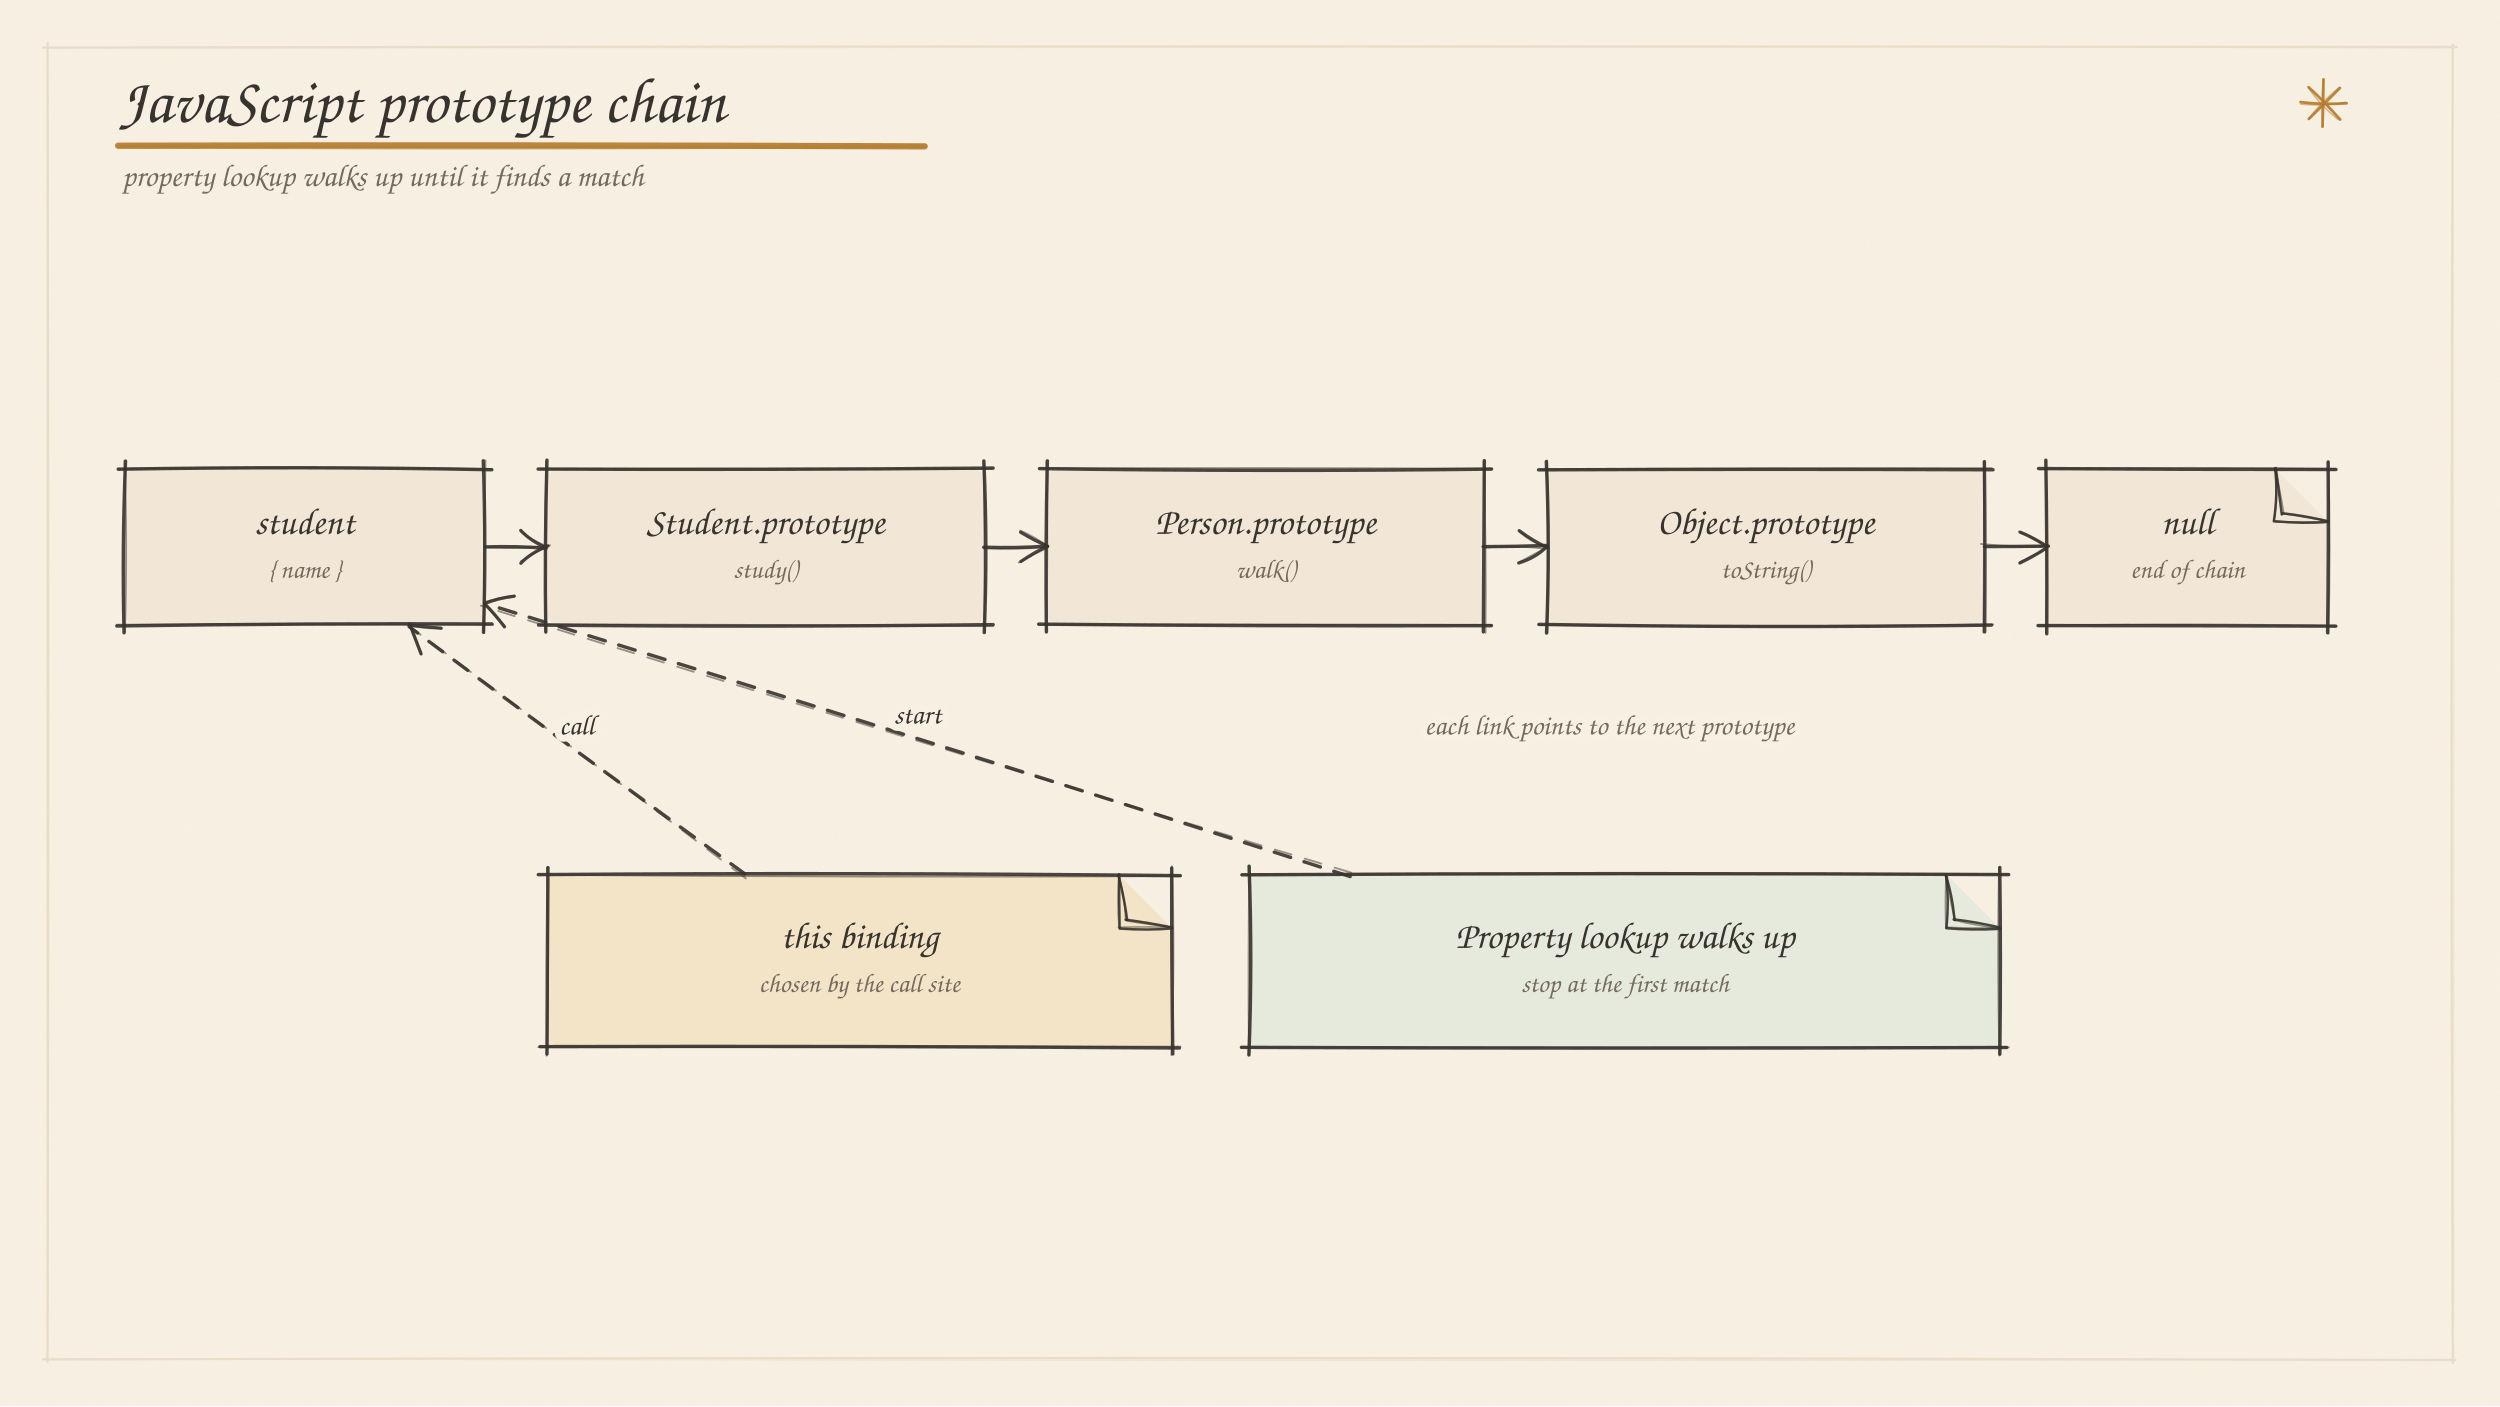
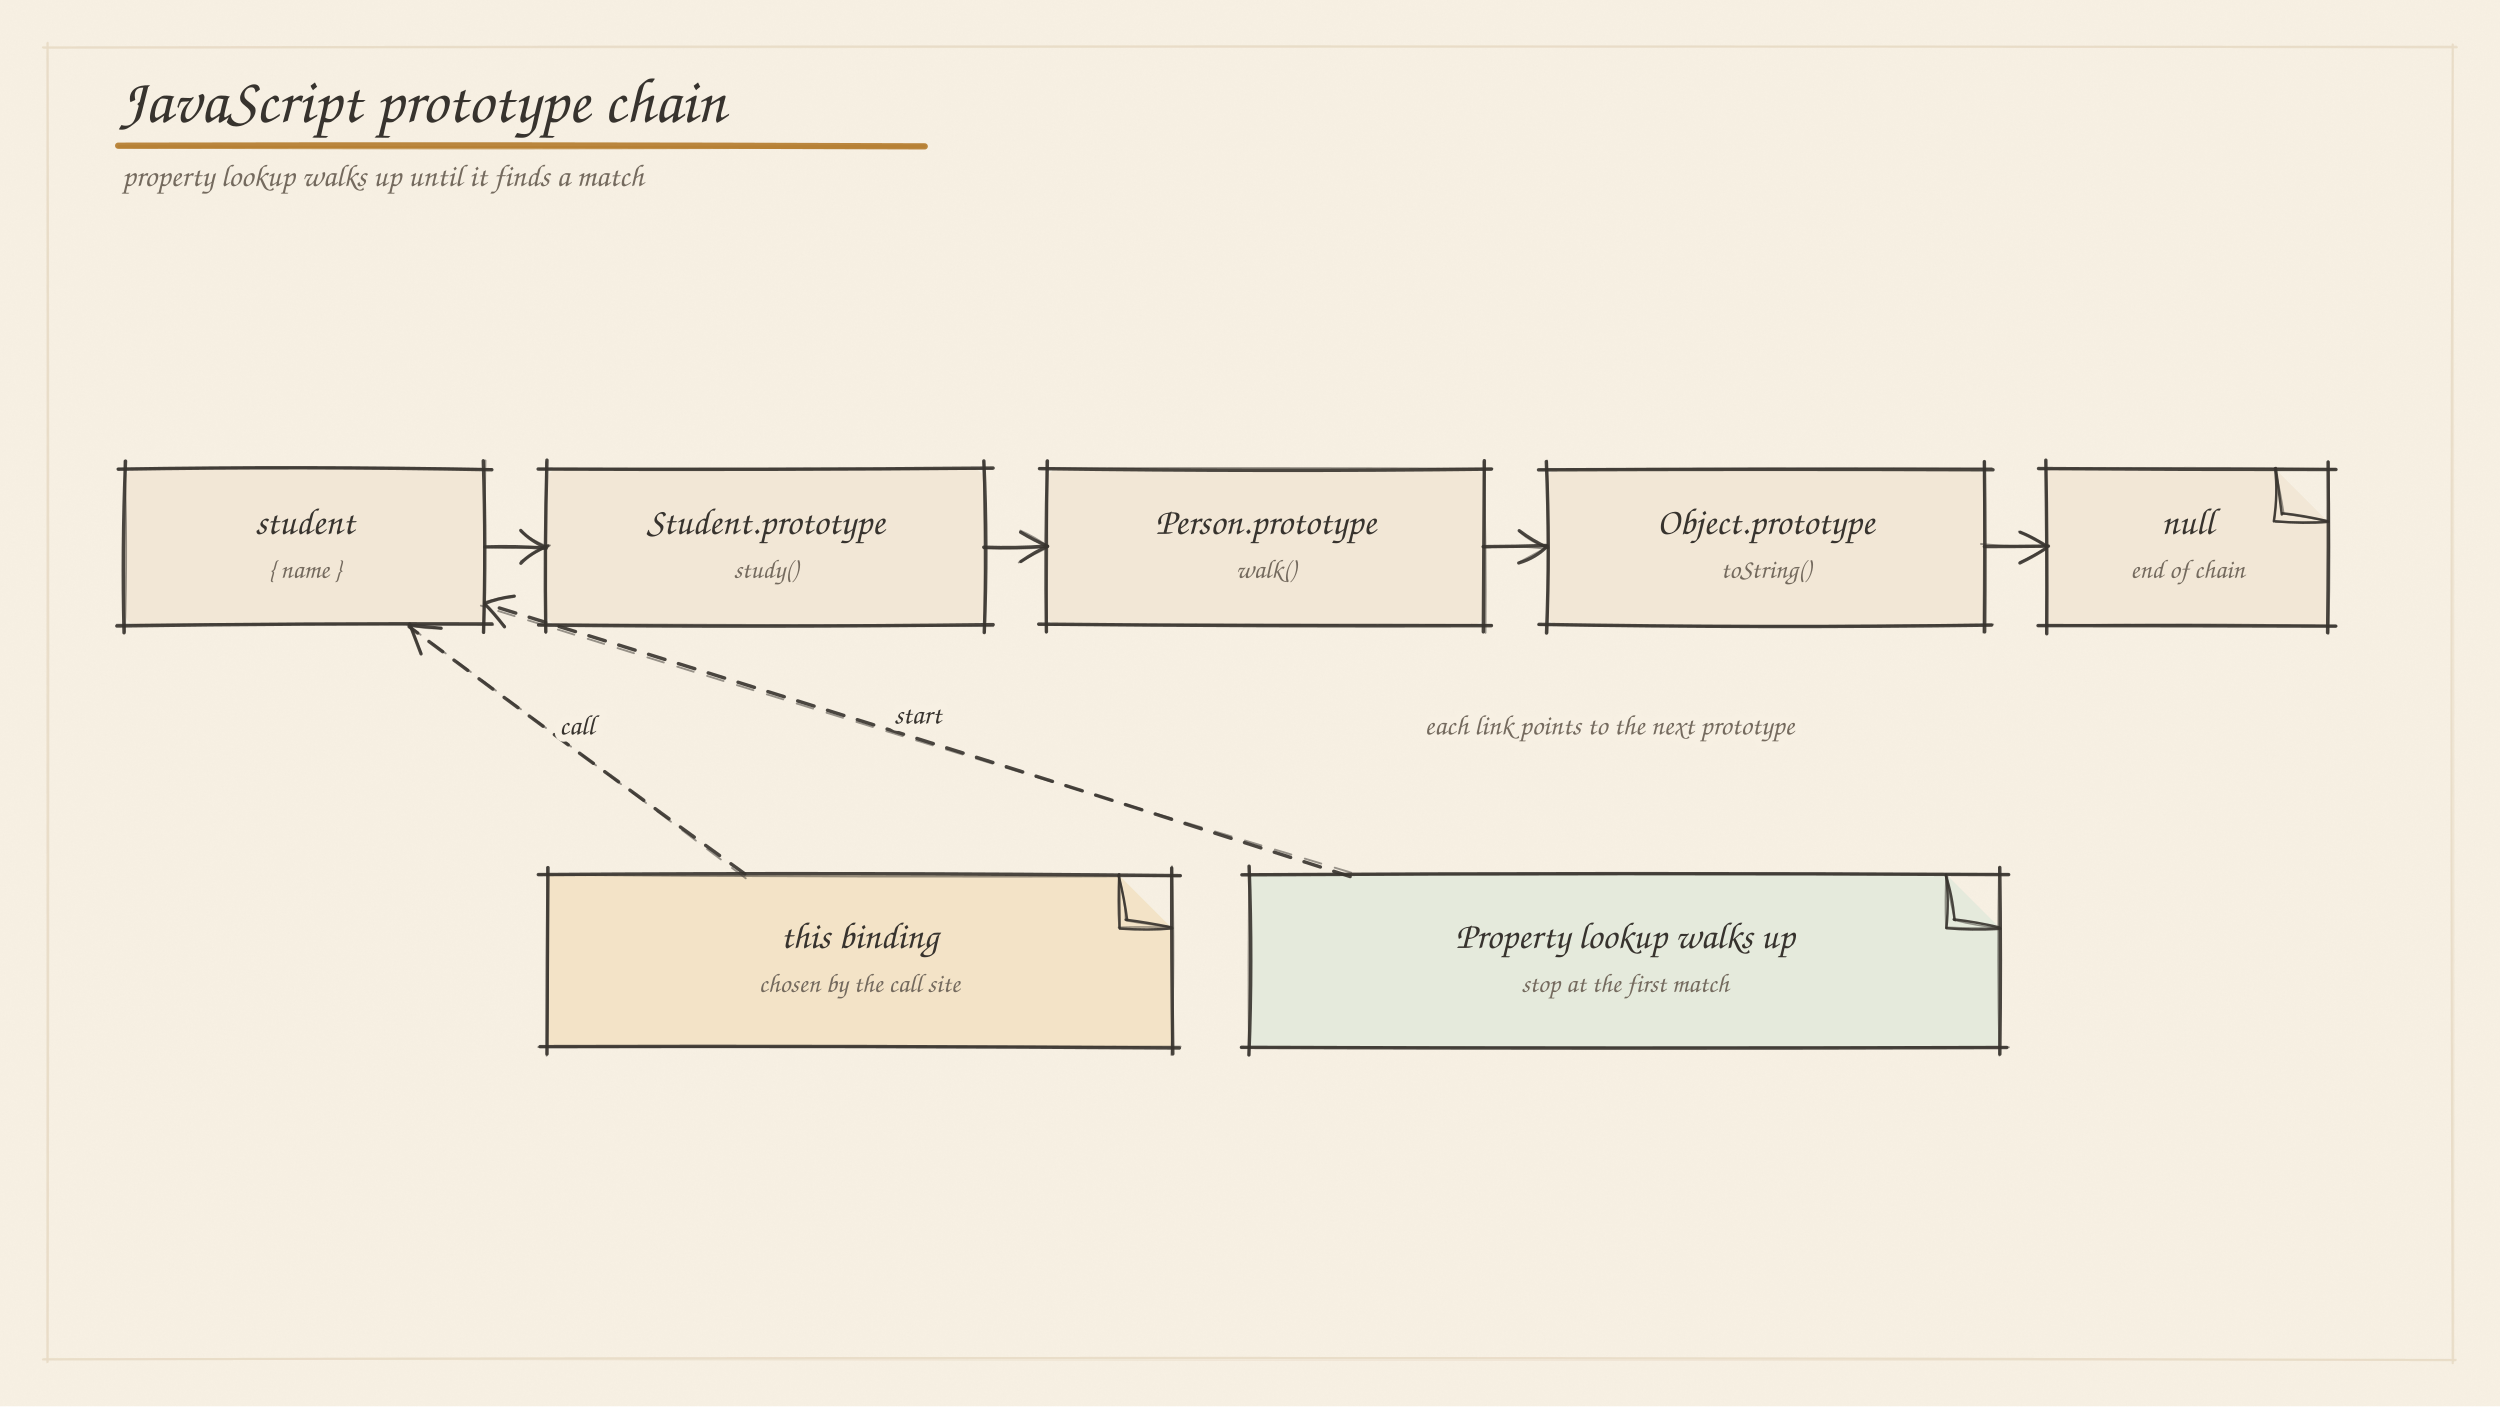
<svg xmlns="http://www.w3.org/2000/svg" width="1600" height="900" viewBox="0 0 1600 900" role="img" aria-label="Hand-drawn JavaScript prototype chain">
  <defs>
    <filter id="paperNoise" x="0" y="0" width="100%" height="100%">
      <feTurbulence type="fractalNoise" baseFrequency="0.82" numOctaves="2" seed="65" stitchTiles="stitch" />
      <feColorMatrix type="saturate" values="0" />
      <feComponentTransfer>
        <feFuncA type="table" tableValues="0 0.18" />
      </feComponentTransfer>
    </filter>
  </defs>
  <rect width="1600" height="900" fill="#f7f0e3" />
  <rect width="1600" height="900" fill="#000" filter="url(#paperNoise)" opacity="0.13" />
  <path d="M 27.51 30.36 Q 800.84 29.05 1572.3 30.25" fill="none" stroke="#e8dbc6" stroke-width="1.4" stroke-linecap="round" opacity="0.9" />
  <path d="M 28.06 30.7 Q 799.26 30.16 1572.04 29.58" fill="none" stroke="#e8dbc6" stroke-width="1" stroke-linecap="round" opacity="0.5" />
  <path d="M 1569.73 28.49 Q 1568.23 448.79 1569.74 872.42" fill="none" stroke="#e8dbc6" stroke-width="1.4" stroke-linecap="round" opacity="0.9" />
  <path d="M 1569.81 28.68 Q 1570.58 448.33 1570.31 871.28" fill="none" stroke="#e8dbc6" stroke-width="1" stroke-linecap="round" opacity="0.5" />
  <path d="M 1571.46 870.49 Q 801.68 867.95 27.52 870.05" fill="none" stroke="#e8dbc6" stroke-width="1.4" stroke-linecap="round" opacity="0.9" />
  <path d="M 1571.91 870.1 Q 802.09 871.18 28.28 869.57" fill="none" stroke="#e8dbc6" stroke-width="1" stroke-linecap="round" opacity="0.5" />
  <path d="M 30.5 871.58 Q 31.23 450.41 30.5 27.43" fill="none" stroke="#e8dbc6" stroke-width="1.4" stroke-linecap="round" opacity="0.9" />
  <path d="M 30.04 872.12 Q 29.87 450.84 30.17 27.91" fill="none" stroke="#e8dbc6" stroke-width="1" stroke-linecap="round" opacity="0.5" />
  <text x="76" y="78" text-anchor="start" font-family="'Segoe Print','Bradley Hand','Comic Sans MS',cursive" font-size="41" fill="#37332e" font-weight="600">JavaScript prototype chain</text>
  <text x="78" y="119" text-anchor="start" font-family="'Segoe Print','Bradley Hand','Comic Sans MS',cursive" font-size="20" fill="#746a5e">property lookup walks up until it finds a match</text>
  <path d="M 75.62 93.25 Q 332.1 92.66 591.82 93.67" fill="none" stroke="#b47b2c" stroke-width="4" stroke-linecap="round" opacity="0.9" />
  <path d="M 76.21 93.94 Q 333.52 95.42 591.63 93.6" fill="none" stroke="#b47b2c" stroke-width="2.2" stroke-linecap="round" opacity="0.5" />
-   <path d="M 1472.39 65.37 Q 1486.61 67.18 1501.8 66.07" fill="none" stroke="#b47b2c" stroke-width="1.8" stroke-linecap="round" opacity="0.9" />
-   <path d="M 1472.57 66.65 Q 1487.72 68 1501.32 65.53" fill="none" stroke="#b47b2c" stroke-width="1" stroke-linecap="round" opacity="0.5" />
-   <path d="M 1487.02 50.83 Q 1486.87 66.67 1486.41 81.05" fill="none" stroke="#b47b2c" stroke-width="1.8" stroke-linecap="round" opacity="0.9" />
-   <path d="M 1487.01 51.09 Q 1485.51 64.1 1486.55 81.04" fill="none" stroke="#b47b2c" stroke-width="1" stroke-linecap="round" opacity="0.5" />
-   <path d="M 1477.49 55.83 Q 1487.38 64.81 1497.7 76.51" fill="none" stroke="#b47b2c" stroke-width="1.8" stroke-linecap="round" opacity="0.9" />
-   <path d="M 1477.65 56.51 Q 1485.57 68.04 1496.5 76.49" fill="none" stroke="#b47b2c" stroke-width="1" stroke-linecap="round" opacity="0.5" />
-   <path d="M 1497.51 56.29 Q 1487.9 66.1 1477.75 76" fill="none" stroke="#b47b2c" stroke-width="1.8" stroke-linecap="round" opacity="0.9" />
-   <path d="M 1496.85 56.34 Q 1484.95 65.78 1477.3 76.58" fill="none" stroke="#b47b2c" stroke-width="1" stroke-linecap="round" opacity="0.5" />
  <rect x="80" y="300" width="230" height="100" rx="8" fill="#f1e7d5" opacity="0.96" />
  <rect x="350" y="300" width="280" height="100" rx="8" fill="#f1e7d5" opacity="0.96" />
  <rect x="670" y="300" width="280" height="100" rx="8" fill="#f1e7d5" opacity="0.96" />
  <rect x="990" y="300" width="280" height="100" rx="8" fill="#f1e7d5" opacity="0.96" />
  <path d="M 1310 300 H 1456 L 1490 334 V 400 H 1310 Z" fill="#f1e7d5" opacity="0.96" />
  <path d="M 350 560 H 716 L 750 594 V 670 H 350 Z" fill="#f2e3c6" opacity="0.96" />
  <path d="M 800 560 H 1246 L 1280 594 V 670 H 800 Z" fill="#e4eadc" opacity="0.96" />
  <path d="M 310.4 350.04 Q 330.46 349.38 349.54 350.88" fill="none" stroke="#37332e" stroke-width="2.2" stroke-linecap="round" opacity="0.9" />
  <path d="M 312.24 350.13 Q 330.89 351.66 351.97 349.04" fill="none" stroke="#37332e" stroke-width="1.21" stroke-linecap="round" opacity="0.5" />
  <path d="M 333.34 360.5 Q 339.46 353.94 350.69 349.37" fill="none" stroke="#37332e" stroke-width="2.1" stroke-linecap="round" opacity="0.9" />
  <path d="M 333.33 359.23 Q 342.57 353.35 349.4 349.85" fill="none" stroke="#37332e" stroke-width="1.155" stroke-linecap="round" opacity="0.5" />
  <path d="M 333.27 339.46 Q 339.53 346.2 349.28 350.37" fill="none" stroke="#37332e" stroke-width="2.1" stroke-linecap="round" opacity="0.9" />
  <path d="M 333.3 340.17 Q 339.23 345.08 349.76 349.58" fill="none" stroke="#37332e" stroke-width="1.155" stroke-linecap="round" opacity="0.5" />
  <path d="M 629.62 350.22 Q 651.19 350.92 669.21 349.54" fill="none" stroke="#37332e" stroke-width="2.2" stroke-linecap="round" opacity="0.9" />
  <path d="M 629.66 351 Q 650.63 351.7 670.44 350.22" fill="none" stroke="#37332e" stroke-width="1.21" stroke-linecap="round" opacity="0.5" />
  <path d="M 653.34 359.38 Q 662.75 352.98 670.38 349.64" fill="none" stroke="#37332e" stroke-width="2.1" stroke-linecap="round" opacity="0.9" />
  <path d="M 651.97 360.02 Q 661.18 354.97 670.09 350.67" fill="none" stroke="#37332e" stroke-width="1.155" stroke-linecap="round" opacity="0.5" />
  <path d="M 653.18 340.61 Q 661.91 345.87 670.49 349.6" fill="none" stroke="#37332e" stroke-width="2.1" stroke-linecap="round" opacity="0.9" />
  <path d="M 653.01 339.53 Q 662.35 343.72 670.65 349.61" fill="none" stroke="#37332e" stroke-width="1.155" stroke-linecap="round" opacity="0.5" />
  <path d="M 949.24 349.87 Q 970.99 349.76 989.59 349.12" fill="none" stroke="#37332e" stroke-width="2.2" stroke-linecap="round" opacity="0.9" />
  <path d="M 949.66 350.45 Q 970.96 348.97 988.57 351.11" fill="none" stroke="#37332e" stroke-width="1.21" stroke-linecap="round" opacity="0.5" />
  <path d="M 971.98 360.31 Q 983 357.02 990.3 349.46" fill="none" stroke="#37332e" stroke-width="2.1" stroke-linecap="round" opacity="0.9" />
  <path d="M 972.83 359.51 Q 981.2 355.12 989.77 350.31" fill="none" stroke="#37332e" stroke-width="1.155" stroke-linecap="round" opacity="0.5" />
  <path d="M 972.3 339.62 Q 980.99 346.22 990.46 350.48" fill="none" stroke="#37332e" stroke-width="2.1" stroke-linecap="round" opacity="0.9" />
  <path d="M 972.54 340.44 Q 980.22 347.09 989.39 350.23" fill="none" stroke="#37332e" stroke-width="1.155" stroke-linecap="round" opacity="0.5" />
  <path d="M 1270.02 349.8 Q 1290.23 349.8 1310.97 349.51" fill="none" stroke="#37332e" stroke-width="2.2" stroke-linecap="round" opacity="0.9" />
  <path d="M 1267.82 348.15 Q 1291.25 350.41 1309.59 349.44" fill="none" stroke="#37332e" stroke-width="1.21" stroke-linecap="round" opacity="0.5" />
  <path d="M 1292.72 360.33 Q 1302.85 355.37 1309.75 350.67" fill="none" stroke="#37332e" stroke-width="2.1" stroke-linecap="round" opacity="0.9" />
  <path d="M 1292.81 359.66 Q 1302.69 355.22 1309.91 350.34" fill="none" stroke="#37332e" stroke-width="1.155" stroke-linecap="round" opacity="0.5" />
  <path d="M 1292.95 340.62 Q 1300.09 343.43 1310.13 349.67" fill="none" stroke="#37332e" stroke-width="2.1" stroke-linecap="round" opacity="0.9" />
  <path d="M 1292.03 340.17 Q 1301.83 343.89 1309.26 349.5" fill="none" stroke="#37332e" stroke-width="1.155" stroke-linecap="round" opacity="0.5" />
  <path d="M 476.69 559.28 Q 368.88 481.23 261.87 401.1" fill="none" stroke="#37332e" stroke-width="2.2" stroke-linecap="round" opacity="0.9" stroke-dasharray="11 9" />
  <path d="M 477.28 562.13 Q 368.1 479.25 260.75 400.01" fill="none" stroke="#37332e" stroke-width="1.21" stroke-linecap="round" opacity="0.5" stroke-dasharray="11 9" />
  <path d="M 282.34 402.1 Q 271.85 400.96 262.31 400.27" fill="none" stroke="#37332e" stroke-width="2.1" stroke-linecap="round" opacity="0.9" />
  <path d="M 282.35 401.69 Q 272.04 403.18 262.42 399.81" fill="none" stroke="#37332e" stroke-width="1.155" stroke-linecap="round" opacity="0.5" />
  <path d="M 269.48 418.5 Q 266.24 409.75 262.21 399.38" fill="none" stroke="#37332e" stroke-width="2.1" stroke-linecap="round" opacity="0.9" />
  <path d="M 269.64 417.9 Q 266.24 409.73 261.97 399.41" fill="none" stroke="#37332e" stroke-width="1.155" stroke-linecap="round" opacity="0.5" />
  <text x="369.15" y="470" text-anchor="middle" font-family="'Segoe Print','Bradley Hand','Comic Sans MS',cursive" font-size="18" fill="#37332e" stroke="#f7f0e3" stroke-width="9" stroke-linejoin="round" paint-order="stroke">call</text>
  <path d="M 864.08 560.99 Q 588.26 472.16 311.1 386.48" fill="none" stroke="#37332e" stroke-width="2.2" stroke-linecap="round" opacity="0.9" stroke-dasharray="11 9" />
  <path d="M 864.74 558.49 Q 586.22 474.56 307.76 387.6" fill="none" stroke="#37332e" stroke-width="1.21" stroke-linecap="round" opacity="0.5" stroke-dasharray="11 9" />
  <path d="M 329.13 381.54 Q 317.79 382.98 310.56 386.23" fill="none" stroke="#37332e" stroke-width="2.1" stroke-linecap="round" opacity="0.9" />
  <path d="M 329.25 381.32 Q 321.2 382.24 309.83 385.35" fill="none" stroke="#37332e" stroke-width="1.155" stroke-linecap="round" opacity="0.5" />
  <path d="M 322.86 401.17 Q 315.66 391.7 310.19 386.57" fill="none" stroke="#37332e" stroke-width="2.1" stroke-linecap="round" opacity="0.9" />
  <path d="M 323.24 400.75 Q 315.21 392.64 310.49 386.45" fill="none" stroke="#37332e" stroke-width="1.155" stroke-linecap="round" opacity="0.5" />
  <text x="587.31" y="463.03" text-anchor="middle" font-family="'Segoe Print','Bradley Hand','Comic Sans MS',cursive" font-size="18" fill="#37332e" stroke="#f7f0e3" stroke-width="9" stroke-linejoin="round" paint-order="stroke">start</text>
  <path d="M 75.69 300.29 Q 193.98 298.29 314.76 300.63" fill="none" stroke="#37332e" stroke-width="2.2" stroke-linecap="round" opacity="0.9" />
  <path d="M 75.26 300.02 Q 196.68 298.62 314.67 300.16" fill="none" stroke="#37332e" stroke-width="1.21" stroke-linecap="round" opacity="0.5" />
  <path d="M 309.31 294.91 Q 311.13 350.86 309.46 404.7" fill="none" stroke="#37332e" stroke-width="2.2" stroke-linecap="round" opacity="0.9" />
  <path d="M 310.7 294.72 Q 309.57 350.46 309.71 405.17" fill="none" stroke="#37332e" stroke-width="1.21" stroke-linecap="round" opacity="0.5" />
  <path d="M 314.85 399.32 Q 194.57 398.86 74.78 400.62" fill="none" stroke="#37332e" stroke-width="2.2" stroke-linecap="round" opacity="0.9" />
  <path d="M 315.64 399.98 Q 193.12 399.03 74.78 399.79" fill="none" stroke="#37332e" stroke-width="1.21" stroke-linecap="round" opacity="0.5" />
  <path d="M 79.39 404.96 Q 78.07 352 80.33 295.11" fill="none" stroke="#37332e" stroke-width="2.2" stroke-linecap="round" opacity="0.9" />
  <path d="M 79.93 404.37 Q 81.62 348.19 79.69 294.96" fill="none" stroke="#37332e" stroke-width="1.21" stroke-linecap="round" opacity="0.5" />
  <text x="195" y="341.72" text-anchor="middle" font-family="'Segoe Print','Bradley Hand','Comic Sans MS',cursive" font-size="24" fill="#37332e">student</text>
  <text x="195" y="369.8" text-anchor="middle" font-family="'Segoe Print','Bradley Hand','Comic Sans MS',cursive" font-size="17" fill="#746a5e">{ name }</text>
  <path d="M 344.42 300.19 Q 491.13 300.82 635.57 299.56" fill="none" stroke="#37332e" stroke-width="2.2" stroke-linecap="round" opacity="0.9" />
  <path d="M 345.29 300.11 Q 489.47 299.82 635.01 300.17" fill="none" stroke="#37332e" stroke-width="1.21" stroke-linecap="round" opacity="0.5" />
  <path d="M 629.66 295.01 Q 632.09 349.95 629.92 404.82" fill="none" stroke="#37332e" stroke-width="2.2" stroke-linecap="round" opacity="0.9" />
  <path d="M 629.58 295.5 Q 630.22 348.88 630.17 404.75" fill="none" stroke="#37332e" stroke-width="1.21" stroke-linecap="round" opacity="0.5" />
  <path d="M 635.61 399.76 Q 488.16 401.52 344.7 400.02" fill="none" stroke="#37332e" stroke-width="2.2" stroke-linecap="round" opacity="0.9" />
  <path d="M 635.61 400.74 Q 489.11 399.86 344.37 399.49" fill="none" stroke="#37332e" stroke-width="1.21" stroke-linecap="round" opacity="0.5" />
  <path d="M 349.3 404.36 Q 348.49 351.45 350.05 294.49" fill="none" stroke="#37332e" stroke-width="2.2" stroke-linecap="round" opacity="0.9" />
  <path d="M 349.33 405.17 Q 348.96 349.01 349.55 295.71" fill="none" stroke="#37332e" stroke-width="1.21" stroke-linecap="round" opacity="0.5" />
  <text x="490" y="341.72" text-anchor="middle" font-family="'Segoe Print','Bradley Hand','Comic Sans MS',cursive" font-size="24" fill="#37332e">Student.prototype</text>
  <text x="490" y="369.8" text-anchor="middle" font-family="'Segoe Print','Bradley Hand','Comic Sans MS',cursive" font-size="17" fill="#746a5e">study()</text>
  <path d="M 665.28 299.92 Q 811 301.98 954.51 300.23" fill="none" stroke="#37332e" stroke-width="2.2" stroke-linecap="round" opacity="0.9" />
  <path d="M 665.45 299.65 Q 811.45 299.36 955.17 299.91" fill="none" stroke="#37332e" stroke-width="1.21" stroke-linecap="round" opacity="0.5" />
  <path d="M 949.98 294.83 Q 949.75 348.61 949.34 404.39" fill="none" stroke="#37332e" stroke-width="2.2" stroke-linecap="round" opacity="0.9" />
  <path d="M 949.51 295.51 Q 951.28 349.86 950.72 404.99" fill="none" stroke="#37332e" stroke-width="1.21" stroke-linecap="round" opacity="0.5" />
  <path d="M 954.49 400.42 Q 808.42 400.87 664.78 399.44" fill="none" stroke="#37332e" stroke-width="2.2" stroke-linecap="round" opacity="0.9" />
  <path d="M 954.8 399.89 Q 809.5 399.39 664.86 400.01" fill="none" stroke="#37332e" stroke-width="1.21" stroke-linecap="round" opacity="0.5" />
  <path d="M 669.7 404.36 Q 668.99 350.99 670.32 294.98" fill="none" stroke="#37332e" stroke-width="2.2" stroke-linecap="round" opacity="0.9" />
  <path d="M 669.51 404.85 Q 670.91 351.93 669.76 295.2" fill="none" stroke="#37332e" stroke-width="1.21" stroke-linecap="round" opacity="0.5" />
  <text x="810" y="341.72" text-anchor="middle" font-family="'Segoe Print','Bradley Hand','Comic Sans MS',cursive" font-size="24" fill="#37332e">Person.prototype</text>
  <text x="810" y="369.8" text-anchor="middle" font-family="'Segoe Print','Bradley Hand','Comic Sans MS',cursive" font-size="17" fill="#746a5e">walk()</text>
  <path d="M 984.66 300.7 Q 1128.13 300.07 1275.51 300.66" fill="none" stroke="#37332e" stroke-width="2.2" stroke-linecap="round" opacity="0.9" />
  <path d="M 985.69 300.43 Q 1131.01 299.54 1274.74 299.55" fill="none" stroke="#37332e" stroke-width="1.21" stroke-linecap="round" opacity="0.5" />
  <path d="M 1270 295.44 Q 1270.62 351.61 1270.17 404.4" fill="none" stroke="#37332e" stroke-width="2.2" stroke-linecap="round" opacity="0.9" />
  <path d="M 1269.69 295.55 Q 1270.01 350.99 1269.31 404.82" fill="none" stroke="#37332e" stroke-width="1.21" stroke-linecap="round" opacity="0.5" />
  <path d="M 1274.55 400.06 Q 1129.17 402.06 984.96 399.6" fill="none" stroke="#37332e" stroke-width="2.2" stroke-linecap="round" opacity="0.9" />
  <path d="M 1275.63 399.67 Q 1129.69 401.66 984.51 399.92" fill="none" stroke="#37332e" stroke-width="1.21" stroke-linecap="round" opacity="0.5" />
  <path d="M 989.77 405.14 Q 992.07 351.69 989.65 295.42" fill="none" stroke="#37332e" stroke-width="2.2" stroke-linecap="round" opacity="0.9" />
  <path d="M 990.37 405 Q 991.09 349.54 990.16 294.73" fill="none" stroke="#37332e" stroke-width="1.21" stroke-linecap="round" opacity="0.5" />
  <text x="1130" y="341.72" text-anchor="middle" font-family="'Segoe Print','Bradley Hand','Comic Sans MS',cursive" font-size="24" fill="#37332e">Object.prototype</text>
  <text x="1130" y="369.8" text-anchor="middle" font-family="'Segoe Print','Bradley Hand','Comic Sans MS',cursive" font-size="17" fill="#746a5e">toString()</text>
  <path d="M 1304.67 299.87 Q 1400.21 300.53 1495 300.47" fill="none" stroke="#37332e" stroke-width="2.2" stroke-linecap="round" opacity="0.9" />
  <path d="M 1305.48 300.32 Q 1400.17 298.68 1494.35 300.16" fill="none" stroke="#37332e" stroke-width="1.21" stroke-linecap="round" opacity="0.5" />
  <path d="M 1489.99 295.72 Q 1490.39 350.27 1489.66 404.92" fill="none" stroke="#37332e" stroke-width="2.2" stroke-linecap="round" opacity="0.9" />
  <path d="M 1490.12 295.33 Q 1491.66 349.2 1490.2 405.62" fill="none" stroke="#37332e" stroke-width="1.21" stroke-linecap="round" opacity="0.5" />
  <path d="M 1494.83 400.73 Q 1401.46 400.4 1304.36 400.38" fill="none" stroke="#37332e" stroke-width="2.2" stroke-linecap="round" opacity="0.9" />
  <path d="M 1495.37 400.71 Q 1400.47 398.68 1304.92 400.48" fill="none" stroke="#37332e" stroke-width="1.21" stroke-linecap="round" opacity="0.5" />
  <path d="M 1309.92 405.59 Q 1310.22 348.83 1309.33 294.52" fill="none" stroke="#37332e" stroke-width="2.2" stroke-linecap="round" opacity="0.9" />
  <path d="M 1309.47 405.12 Q 1310.5 351.86 1309.32 295.2" fill="none" stroke="#37332e" stroke-width="1.21" stroke-linecap="round" opacity="0.5" />
  <path d="M 1456.54 299.52 Q 1458.37 314.16 1460.35 329.26" fill="none" stroke="#37332e" stroke-width="1.6" stroke-linecap="round" opacity="0.9" />
  <path d="M 1456.18 300.37 Q 1459.44 314.49 1461.69 328.98" fill="none" stroke="#37332e" stroke-width="1" stroke-linecap="round" opacity="0.5" />
  <path d="M 1460.6 328.49 Q 1473.83 329.81 1489.72 333.57" fill="none" stroke="#37332e" stroke-width="1.6" stroke-linecap="round" opacity="0.9" />
  <path d="M 1460.83 328.7 Q 1476.2 331.26 1490.58 333.5" fill="none" stroke="#37332e" stroke-width="1" stroke-linecap="round" opacity="0.5" />
  <path d="M 1456 299.73 Q 1458.04 315.26 1455.26 333.61" fill="none" stroke="#37332e" stroke-width="1.6" stroke-linecap="round" opacity="0.9" />
  <path d="M 1456.43 299.92 Q 1457.86 316.84 1455.32 333.97" fill="none" stroke="#37332e" stroke-width="1" stroke-linecap="round" opacity="0.5" />
  <path d="M 1456.38 333.62 Q 1474.1 335.29 1490.2 334" fill="none" stroke="#37332e" stroke-width="1.6" stroke-linecap="round" opacity="0.9" />
  <path d="M 1456.28 334.19 Q 1473.43 334.12 1490.7 333.93" fill="none" stroke="#37332e" stroke-width="1" stroke-linecap="round" opacity="0.5" />
  <text x="1400" y="341.72" text-anchor="middle" font-family="'Segoe Print','Bradley Hand','Comic Sans MS',cursive" font-size="24" fill="#37332e">null</text>
  <text x="1400" y="369.8" text-anchor="middle" font-family="'Segoe Print','Bradley Hand','Comic Sans MS',cursive" font-size="17" fill="#746a5e">end of chain</text>
  <path d="M 344.53 559.75 Q 548.41 558.27 755.38 560.41" fill="none" stroke="#37332e" stroke-width="2.2" stroke-linecap="round" opacity="0.9" />
  <path d="M 344.93 559.85 Q 551.32 561.63 755.55 560.74" fill="none" stroke="#37332e" stroke-width="1.21" stroke-linecap="round" opacity="0.5" />
  <path d="M 749.88 555.56 Q 749.79 616.25 750.58 674.49" fill="none" stroke="#37332e" stroke-width="2.2" stroke-linecap="round" opacity="0.9" />
  <path d="M 750.08 554.46 Q 752.06 614.3 749.67 675.16" fill="none" stroke="#37332e" stroke-width="1.21" stroke-linecap="round" opacity="0.5" />
  <path d="M 754.77 670.71 Q 550.15 669.28 345.65 669.85" fill="none" stroke="#37332e" stroke-width="2.2" stroke-linecap="round" opacity="0.9" />
  <path d="M 755.57 669.82 Q 548.1 669.95 344.49 670.13" fill="none" stroke="#37332e" stroke-width="1.21" stroke-linecap="round" opacity="0.5" />
  <path d="M 350.08 674.55 Q 350.24 613.04 350.7 555.28" fill="none" stroke="#37332e" stroke-width="2.2" stroke-linecap="round" opacity="0.9" />
  <path d="M 349.82 675.62 Q 351.65 615.34 350.06 555.16" fill="none" stroke="#37332e" stroke-width="1.21" stroke-linecap="round" opacity="0.5" />
  <path d="M 715.91 560.34 Q 719.8 576.13 721.36 588.72" fill="none" stroke="#37332e" stroke-width="1.6" stroke-linecap="round" opacity="0.9" />
  <path d="M 715.6 559.84 Q 720.01 574.01 720.34 588.71" fill="none" stroke="#37332e" stroke-width="1" stroke-linecap="round" opacity="0.5" />
  <path d="M 720.44 588.62 Q 734.07 590.31 750.03 593.57" fill="none" stroke="#37332e" stroke-width="1.6" stroke-linecap="round" opacity="0.9" />
  <path d="M 720.81 589.29 Q 736.09 591.95 749.74 593.28" fill="none" stroke="#37332e" stroke-width="1" stroke-linecap="round" opacity="0.5" />
  <path d="M 716.23 559.52 Q 716.25 578.08 716.55 593.95" fill="none" stroke="#37332e" stroke-width="1.6" stroke-linecap="round" opacity="0.9" />
  <path d="M 716.16 559.61 Q 714.74 576.35 716.22 593.6" fill="none" stroke="#37332e" stroke-width="1" stroke-linecap="round" opacity="0.5" />
  <path d="M 716.72 594.3 Q 734.94 595.55 750.2 594.17" fill="none" stroke="#37332e" stroke-width="1.6" stroke-linecap="round" opacity="0.9" />
  <path d="M 715.81 593.47 Q 733.29 593 749.71 593.55" fill="none" stroke="#37332e" stroke-width="1" stroke-linecap="round" opacity="0.5" />
  <text x="550" y="606.72" text-anchor="middle" font-family="'Segoe Print','Bradley Hand','Comic Sans MS',cursive" font-size="24" fill="#37332e">this binding</text>
  <text x="550" y="634.8" text-anchor="middle" font-family="'Segoe Print','Bradley Hand','Comic Sans MS',cursive" font-size="17" fill="#746a5e">chosen by the call site</text>
  <path d="M 794.82 559.89 Q 1038.72 558.44 1285.53 559.75" fill="none" stroke="#37332e" stroke-width="2.2" stroke-linecap="round" opacity="0.9" />
  <path d="M 795.01 559.72 Q 1041.1 559.19 1285.58 559.53" fill="none" stroke="#37332e" stroke-width="1.21" stroke-linecap="round" opacity="0.5" />
  <path d="M 1279.85 555.19 Q 1280.65 614.55 1279.89 674.63" fill="none" stroke="#37332e" stroke-width="2.2" stroke-linecap="round" opacity="0.9" />
  <path d="M 1279.37 555.33 Q 1278.21 613.82 1279.61 675.54" fill="none" stroke="#37332e" stroke-width="1.21" stroke-linecap="round" opacity="0.5" />
  <path d="M 1284.3 670.4 Q 1039.07 671.23 794.53 670.3" fill="none" stroke="#37332e" stroke-width="2.2" stroke-linecap="round" opacity="0.9" />
  <path d="M 1285.68 670.25 Q 1039.17 670.44 794.25 670.28" fill="none" stroke="#37332e" stroke-width="1.21" stroke-linecap="round" opacity="0.5" />
  <path d="M 799.3 675.15 Q 801.62 615.68 799.42 554.37" fill="none" stroke="#37332e" stroke-width="2.2" stroke-linecap="round" opacity="0.9" />
  <path d="M 799.37 675.36 Q 798.64 615.46 799.66 554.87" fill="none" stroke="#37332e" stroke-width="1.21" stroke-linecap="round" opacity="0.5" />
  <path d="M 1245.37 560.55 Q 1249.42 572.7 1250.93 588.7" fill="none" stroke="#37332e" stroke-width="1.6" stroke-linecap="round" opacity="0.9" />
  <path d="M 1246.36 560.74 Q 1246.81 572.68 1251.35 589.34" fill="none" stroke="#37332e" stroke-width="1" stroke-linecap="round" opacity="0.5" />
  <path d="M 1250.37 588.39 Q 1264.94 590.05 1279.68 593.58" fill="none" stroke="#37332e" stroke-width="1.6" stroke-linecap="round" opacity="0.9" />
  <path d="M 1250.38 588.82 Q 1265.17 592.63 1280.36 594.04" fill="none" stroke="#37332e" stroke-width="1" stroke-linecap="round" opacity="0.5" />
  <path d="M 1245.4 559.73 Q 1247.48 575.43 1245.73 593.69" fill="none" stroke="#37332e" stroke-width="1.6" stroke-linecap="round" opacity="0.9" />
  <path d="M 1245.58 559.71 Q 1244.65 574.93 1245.37 593.94" fill="none" stroke="#37332e" stroke-width="1" stroke-linecap="round" opacity="0.5" />
  <path d="M 1245.76 594.05 Q 1261.51 595.45 1280.15 594.46" fill="none" stroke="#37332e" stroke-width="1.6" stroke-linecap="round" opacity="0.9" />
  <path d="M 1246.28 593.43 Q 1262.9 594.37 1279.88 593.55" fill="none" stroke="#37332e" stroke-width="1" stroke-linecap="round" opacity="0.5" />
  <text x="1040" y="606.72" text-anchor="middle" font-family="'Segoe Print','Bradley Hand','Comic Sans MS',cursive" font-size="24" fill="#37332e">Property lookup walks up</text>
  <text x="1040" y="634.8" text-anchor="middle" font-family="'Segoe Print','Bradley Hand','Comic Sans MS',cursive" font-size="17" fill="#746a5e">stop at the first match</text>
  <text x="1030" y="470" text-anchor="middle" font-family="'Segoe Print','Bradley Hand','Comic Sans MS',cursive" font-size="18" fill="#746a5e" stroke="#f7f0e3" stroke-width="8" stroke-linejoin="round" paint-order="stroke">each link points to the next prototype</text>
</svg>
